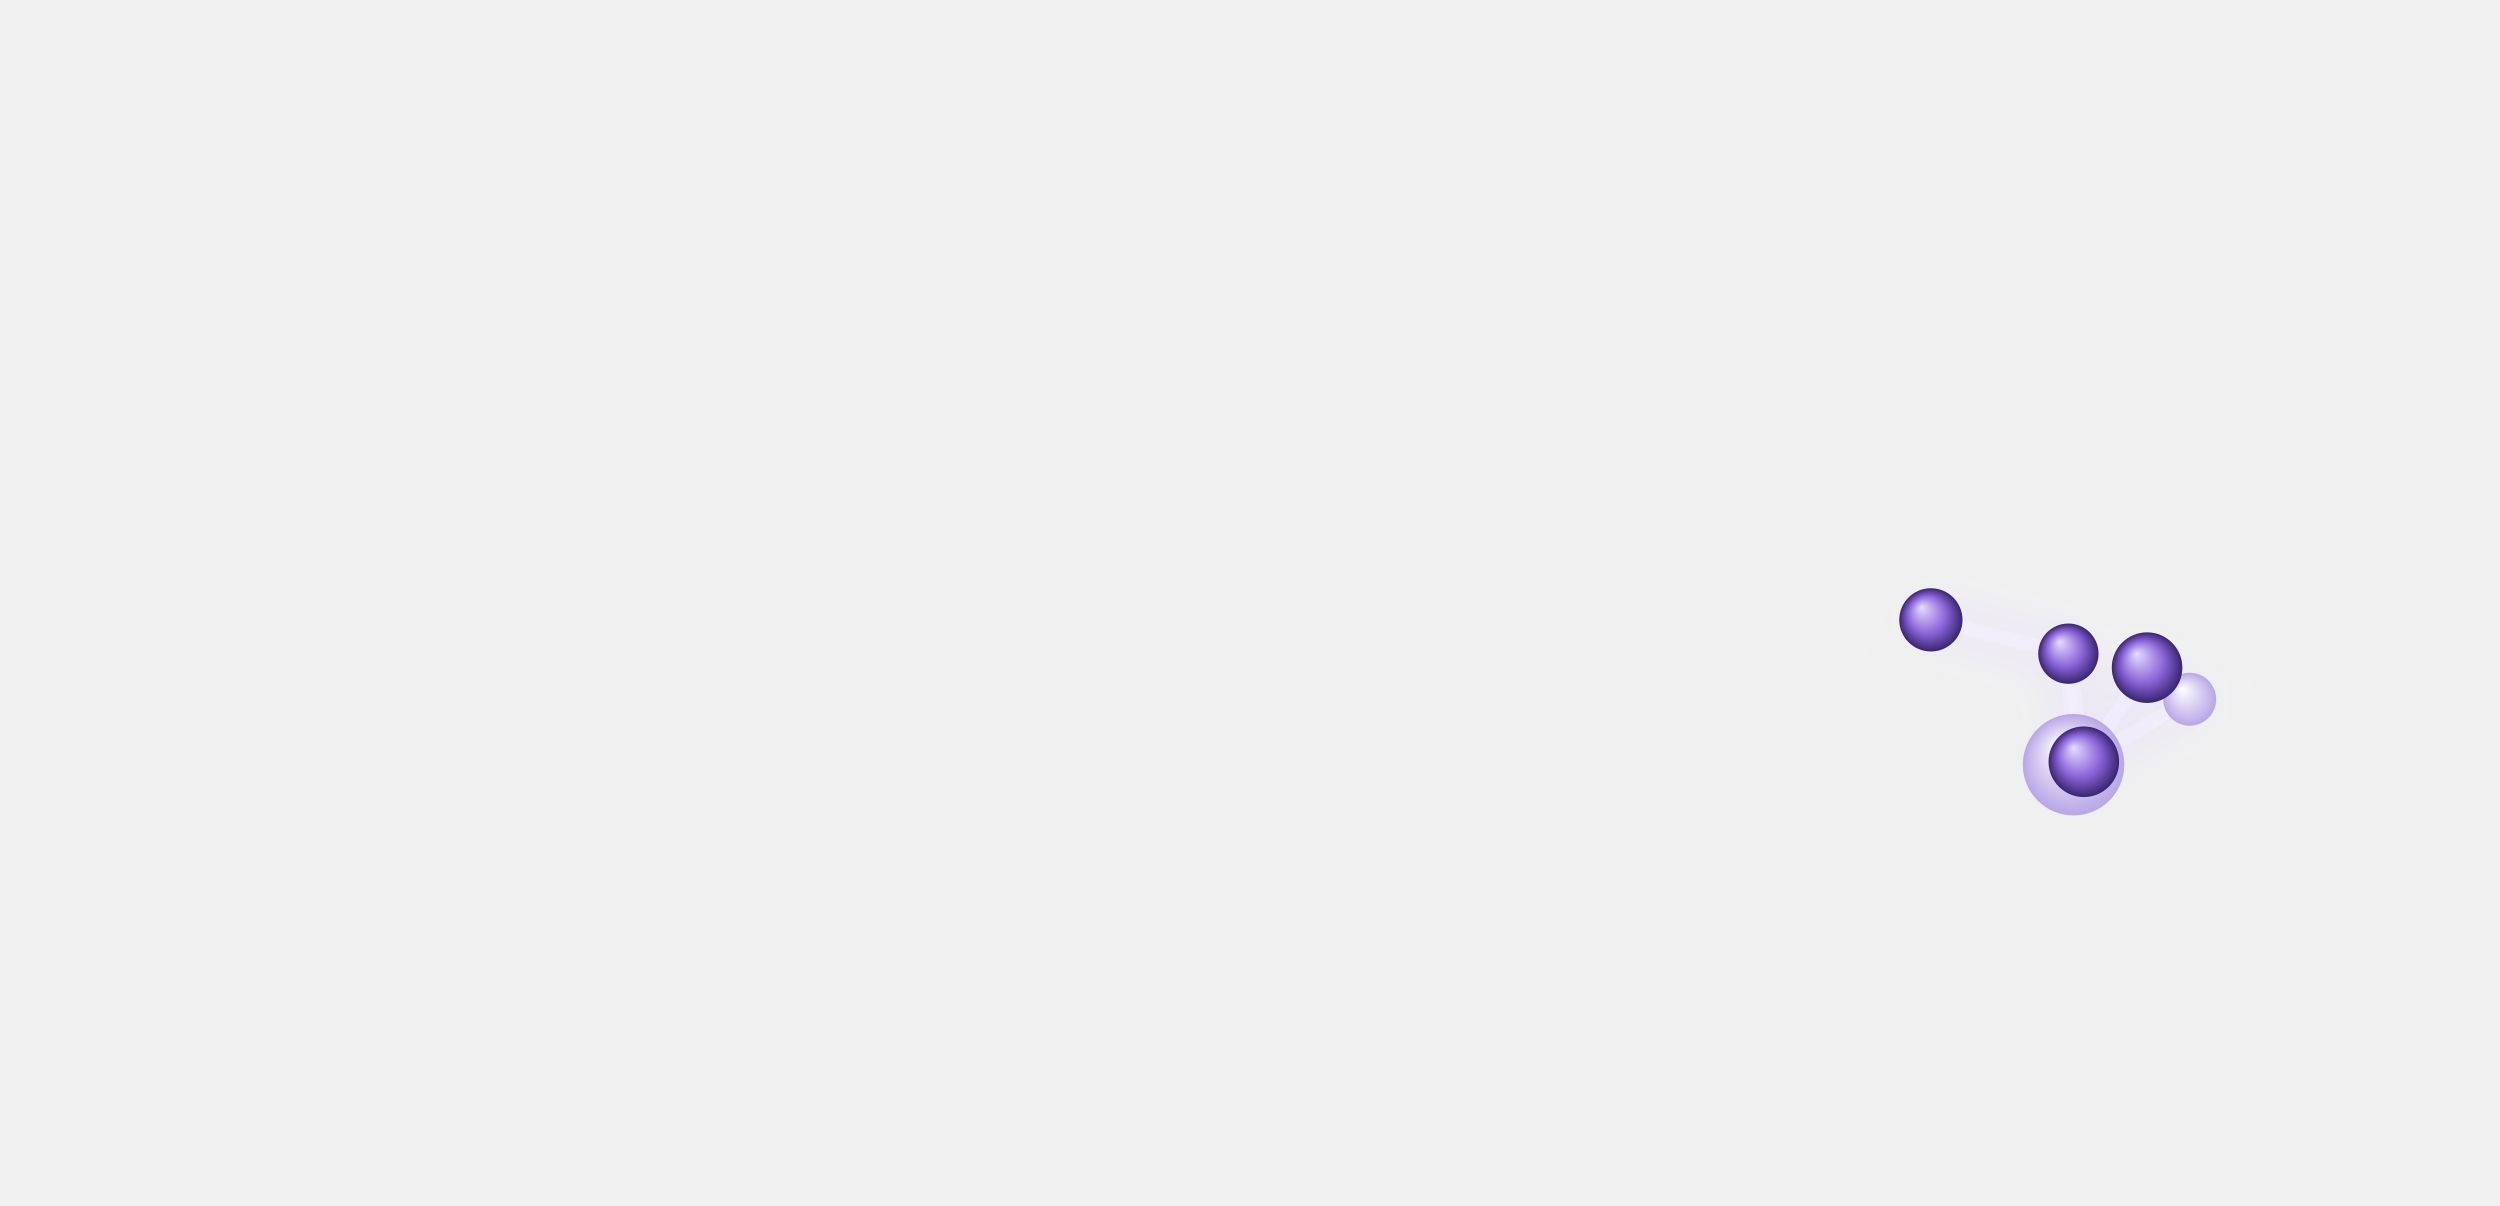
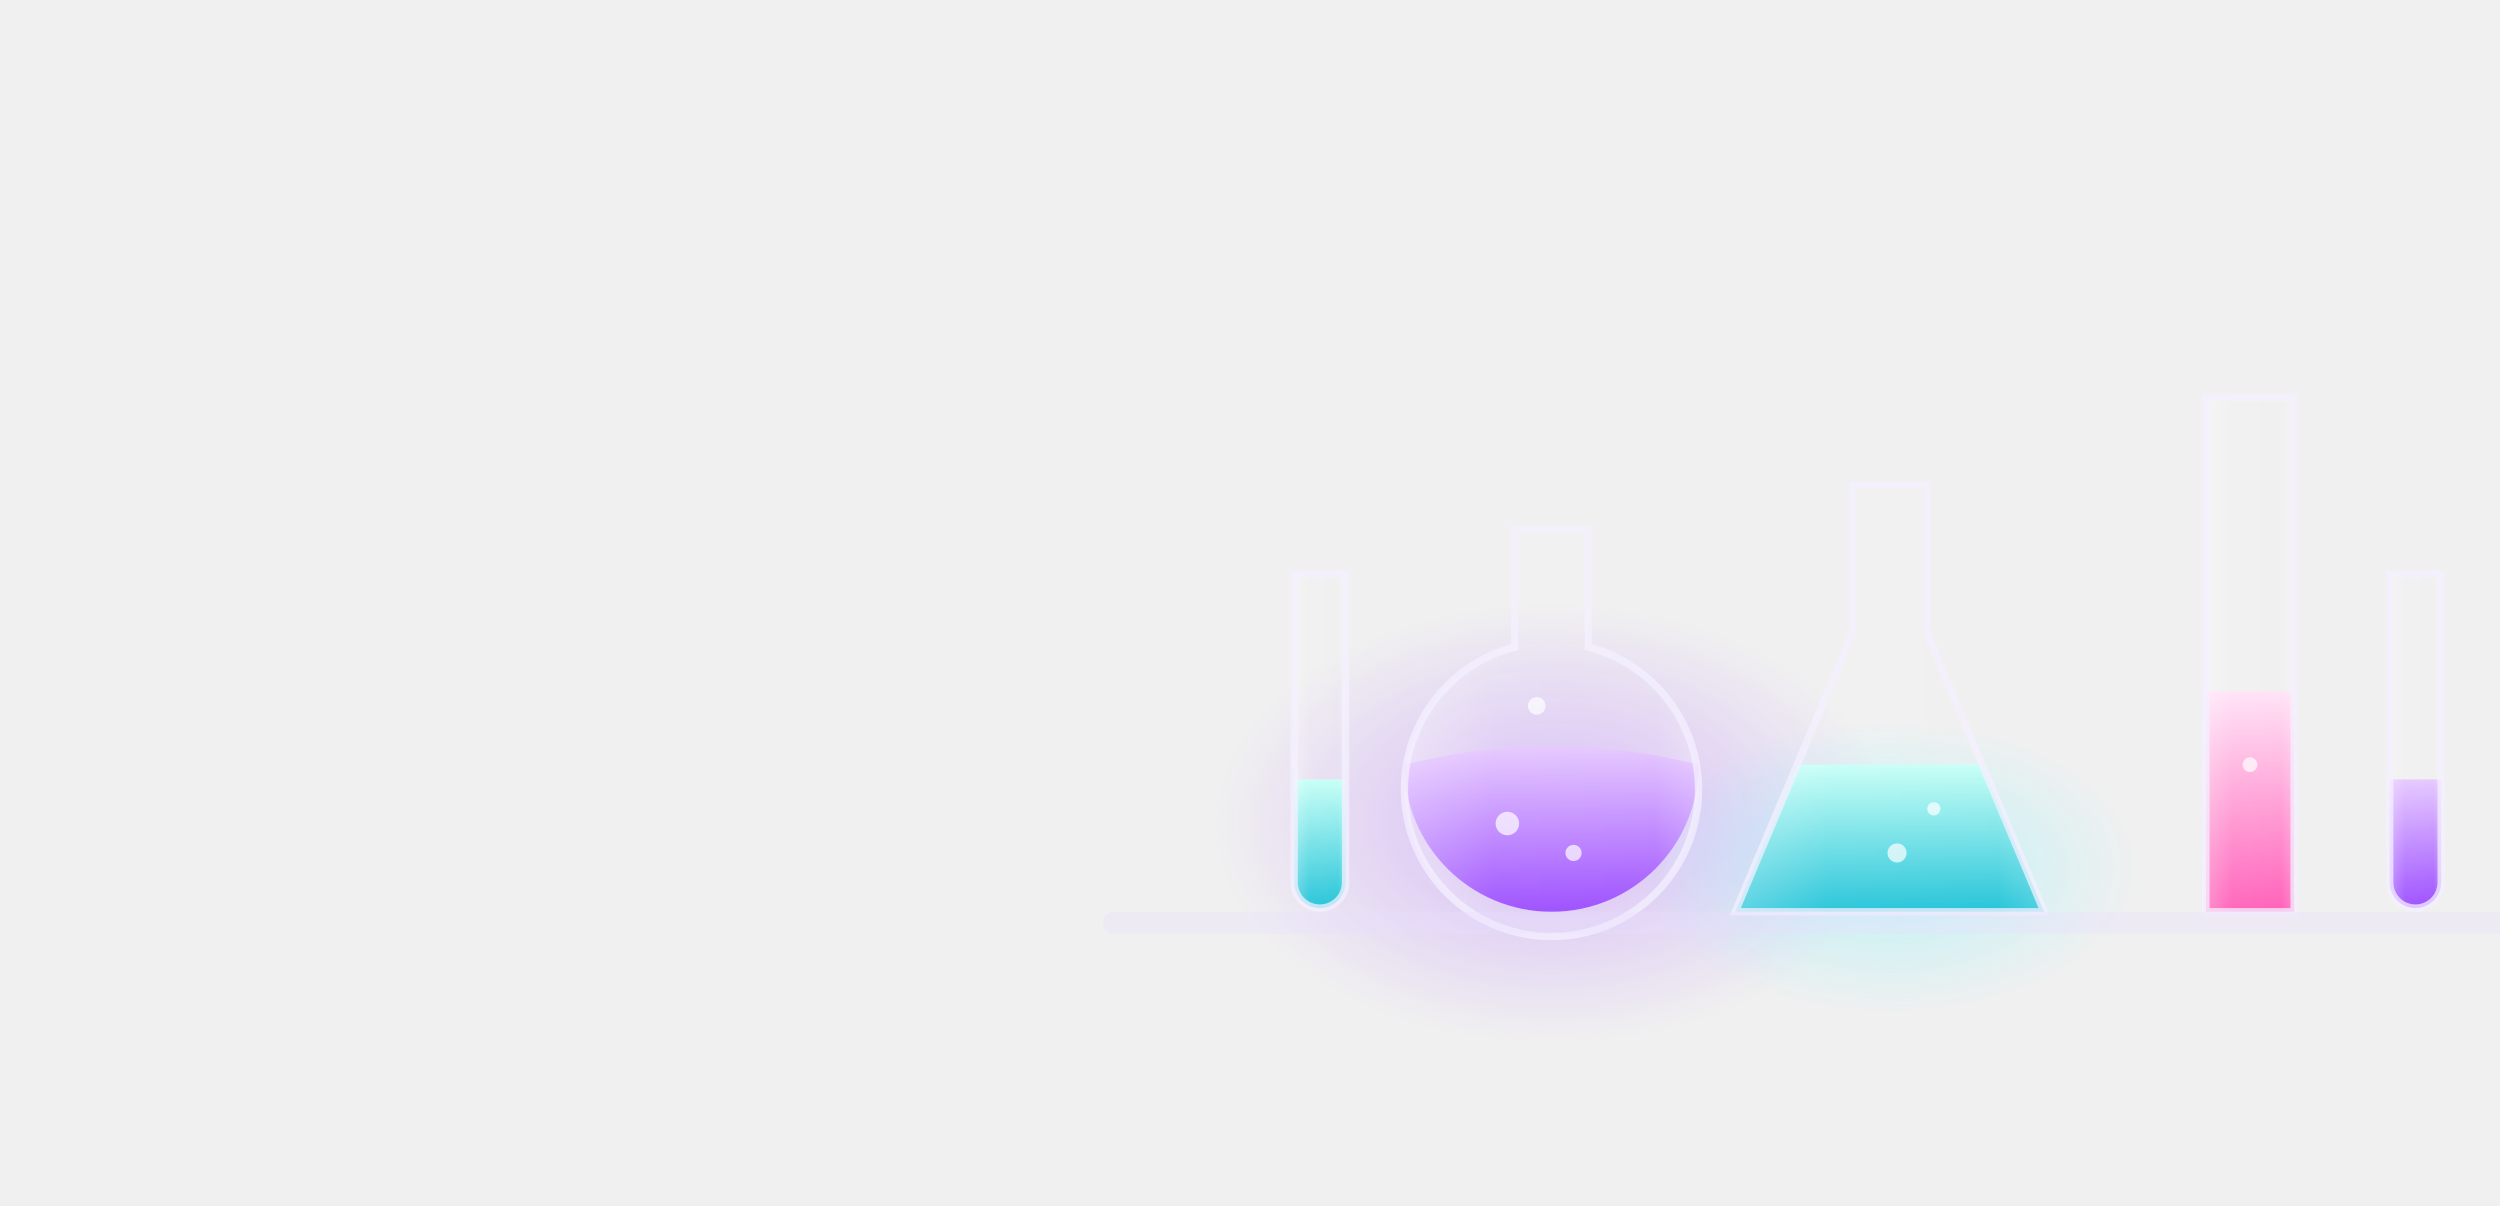
<svg xmlns="http://www.w3.org/2000/svg" viewBox="0 0 340 164" preserveAspectRatio="xMidYMax slice">
  <defs>
-     <radialGradient id="w" fx=".35" fy=".3">
-       <stop offset="0" stop-color="#FFFFFF" />
-       <stop offset="1" stop-color="#B8A6E6" />
+     <linearGradient id="gls" x1="0" x2="1">
+       <stop offset="0" stop-color="#FFFFFF" stop-opacity=".28" />
+       <stop offset=".3" stop-color="#FFFFFF" stop-opacity=".05" />
+       <stop offset=".85" stop-color="#FFFFFF" stop-opacity=".02" />
+       <stop offset="1" stop-color="#FFFFFF" stop-opacity=".2" />
+     </linearGradient>
+     <linearGradient id="lv" x1="0" y1="0" x2="0" y2="1">
+       <stop offset="0" stop-color="#E6C8FF" />
+       <stop offset="1" stop-color="#9B4DFF" />
+     </linearGradient>
+     <linearGradient id="lc" x1="0" y1="0" x2="0" y2="1">
+       <stop offset="0" stop-color="#C8FFF6" />
+       <stop offset="1" stop-color="#22C3D8" />
+     </linearGradient>
+     <linearGradient id="la" x1="0" y1="0" x2="0" y2="1">
+       <stop offset="0" stop-color="#FFE3F6" />
+       <stop offset="1" stop-color="#FF5FB8" />
+     </linearGradient>
+     <radialGradient id="gv">
+       <stop offset="0" stop-color="#C08CFF" stop-opacity=".55" />
+       <stop offset="1" stop-color="#C08CFF" stop-opacity="0" />
    </radialGradient>
-     <radialGradient id="b" fx=".35" fy=".3">
-       <stop offset="0" stop-color="#E7DCFF" />
-       <stop offset=".6" stop-color="#8A64D8" />
-       <stop offset="1" stop-color="#3A2470" />
+     <radialGradient id="gc">
+       <stop offset="0" stop-color="#7CF4FF" stop-opacity=".45" />
+       <stop offset="1" stop-color="#7CF4FF" stop-opacity="0" />
    </radialGradient>
-     <filter id="b2" x="-30%" y="-30%" width="160%" height="160%">
-       <feGaussianBlur stdDeviation="3" />
-     </filter>
  </defs>
-   <g stroke="#E6DDFB" stroke-opacity=".9" stroke-width="5" stroke-linecap="round" filter="url(#b2)" opacity="0.5">
-     <path d="M282 104L281.3 88.9" />
-     <path d="M281.3 88.9L283.4 103.6" />
-     <path d="M283.4 103.6L297.8 95.1" />
-     <path d="M283.4 103.6L292 90.8" />
-     <path d="M281.3 88.9L262.6 84.3" />
-   </g>
-   <g stroke="#F3EEFF" stroke-opacity=".6" stroke-width="1.9" stroke-linecap="round">
-     <path d="M282 104L281.3 88.9" />
-     <path d="M281.3 88.9L283.4 103.6" />
-     <path d="M283.4 103.6L297.8 95.1" />
-     <path d="M283.4 103.6L292 90.8" />
-     <path d="M281.3 88.9L262.6 84.3" />
-   </g>
-   <circle cx="282" cy="104" r="6.9" fill="url(#w)" />
-   <circle cx="281.3" cy="88.9" r="4.1" fill="url(#b)" />
-   <circle cx="283.4" cy="103.6" r="4.8" fill="url(#b)" />
-   <circle cx="297.8" cy="95.1" r="3.6" fill="url(#w)" />
-   <circle cx="292" cy="90.8" r="4.8" fill="url(#b)" />
-   <circle cx="262.6" cy="84.3" r="4.3" fill="url(#b)" />
+   <ellipse cx="211" cy="112" rx="46" ry="30" fill="url(#gv)" />
+   <ellipse cx="257" cy="118" rx="34" ry="20" fill="url(#gc)" />
+   <path d="M191 104A20 20 0 0 0 231 104Q211 99 191 104Z" fill="url(#lv)" />
+   <path d="M206 72V88A20 20 0 1 0 216 88V72Z" fill="url(#gls)" stroke="#F4F0FF" stroke-opacity=".75" stroke-width="1" />
+   <path d="M244.5 104L269.5 104L278 124H236Z" fill="url(#lc)" />
+   <path d="M252 66H262V86L278 124H236L252 86Z" fill="url(#gls)" stroke="#F4F0FF" stroke-opacity=".75" stroke-width="1" />
+   <path d="M300 94H312V124H300Z" fill="url(#la)" />
+   <path d="M300 54H312V124H300Z" fill="url(#gls)" stroke="#F4F0FF" stroke-opacity=".75" stroke-width="1" />
+   <path d="M176 106H183V120A3.5 3.5 0 0 1 176 120Z" fill="url(#lc)" />
+   <path d="M176 78H183V120A3.5 3.5 0 0 1 176 120Z" fill="url(#gls)" stroke="#F4F0FF" stroke-opacity=".75" stroke-width="1" />
+   <path d="M325 106H332V120A3.5 3.5 0 0 1 325 120Z" fill="url(#lv)" />
+   <path d="M325 78H332V120A3.5 3.5 0 0 1 325 120Z" fill="url(#gls)" stroke="#F4F0FF" stroke-opacity=".75" stroke-width="1" />
+   <circle cx="205" cy="112" r="1.6" fill="#FFFFFF" fill-opacity=".7" />
+   <circle cx="214" cy="116" r="1.1" fill="#FFFFFF" fill-opacity=".7" />
+   <circle cx="209" cy="96" r="1.2" fill="#FFFFFF" fill-opacity=".7" />
+   <circle cx="258" cy="116" r="1.3" fill="#FFFFFF" fill-opacity=".7" />
+   <circle cx="263" cy="110" r="0.9" fill="#FFFFFF" fill-opacity=".7" />
+   <circle cx="306" cy="104" r="1" fill="#FFFFFF" fill-opacity=".7" />
+   <rect x="150" y="124" width="200" height="3" rx="1.5" fill="#E8DEFF" fill-opacity=".3" />
</svg>
